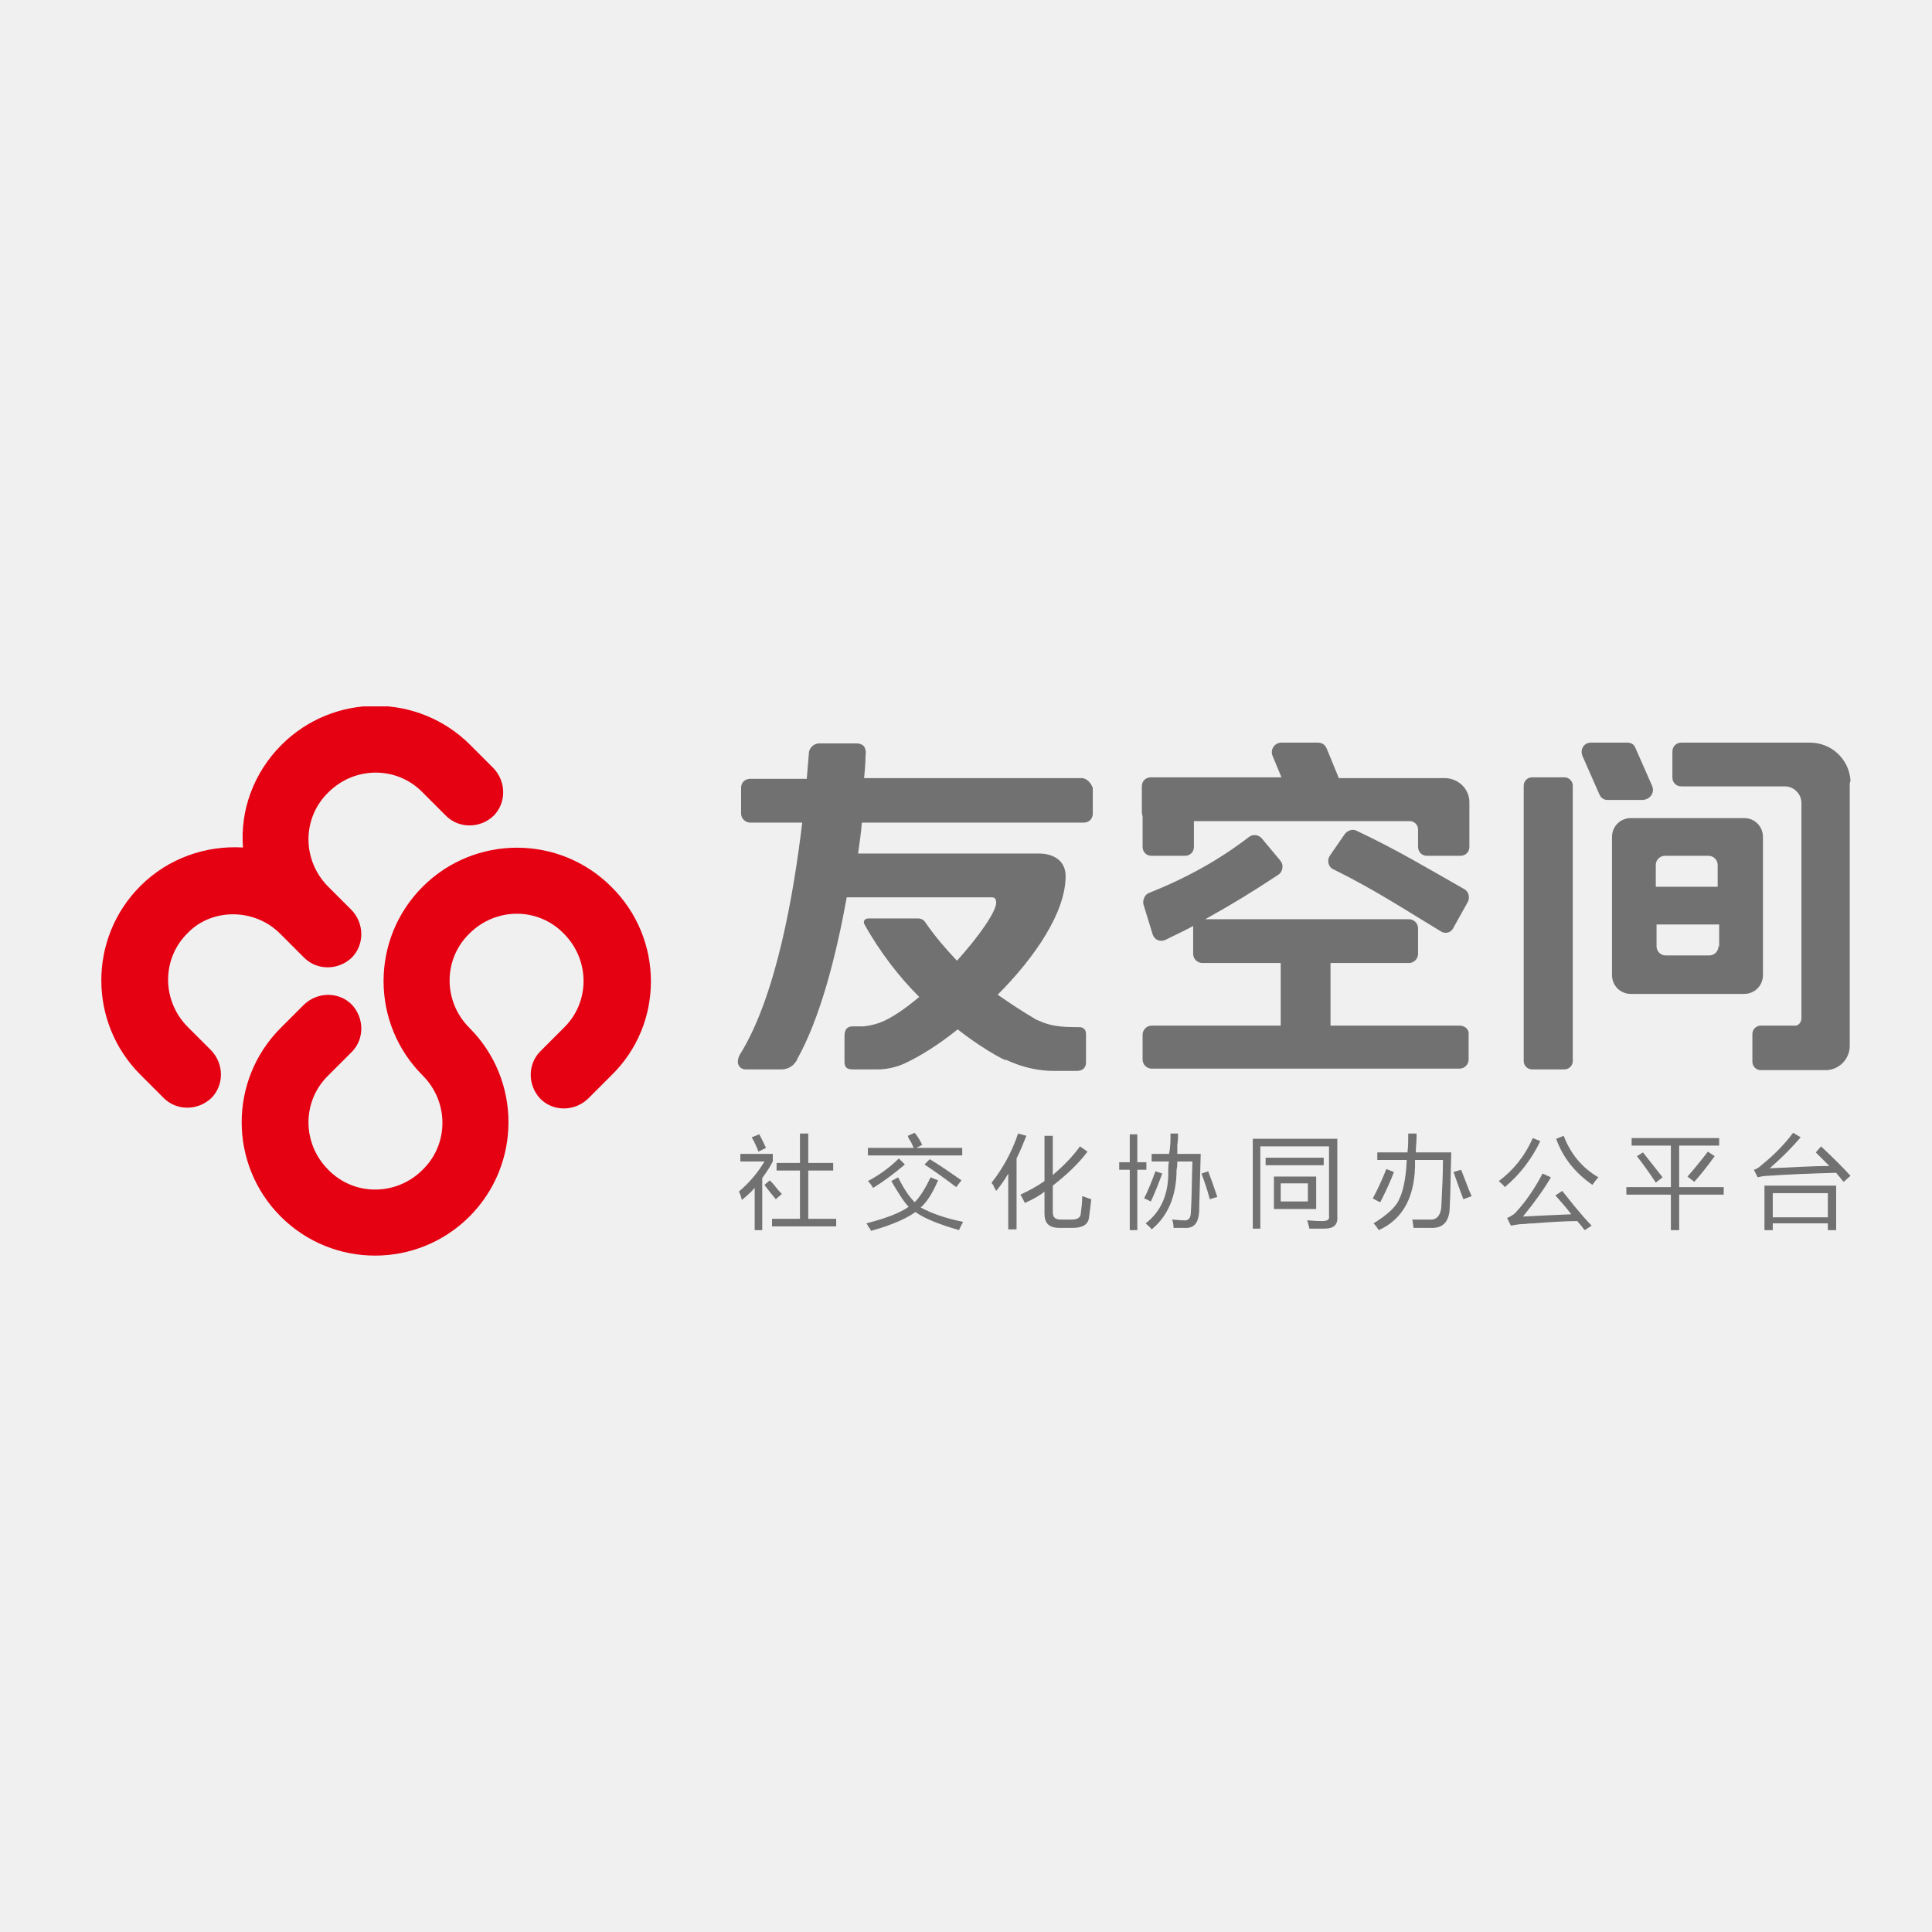
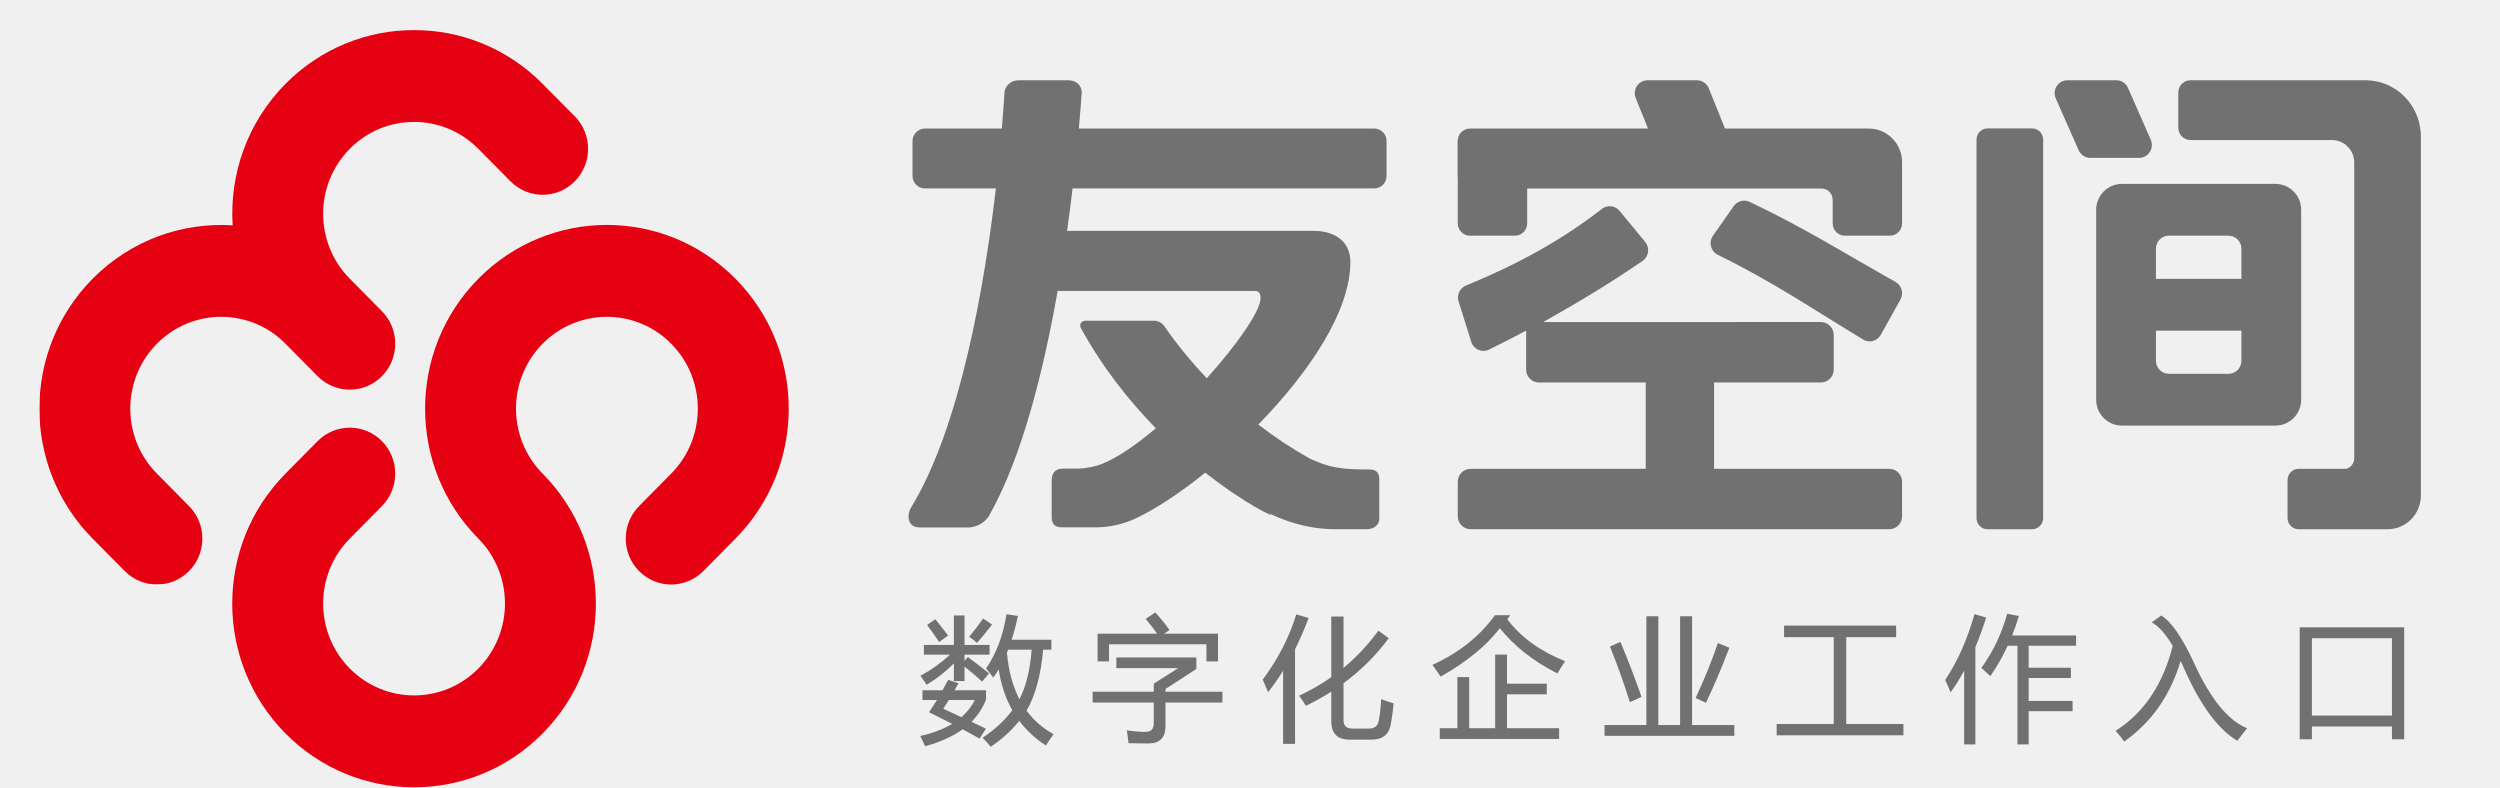
- <svg xmlns="http://www.w3.org/2000/svg" xmlns:xlink="http://www.w3.org/1999/xlink" version="1.1" id="Layer_1" x="0px" y="0px" viewBox="0 0 256 256" style="enable-background:new 0 0 256 256;" xml:space="preserve">
-   <style type="text/css">
- 	.st0{clip-path:url(#SVGID_2_);fill:#E50012;}
- 	.st1{clip-path:url(#SVGID_2_);fill:#727171;}
- </style>
-   <g>
-     <defs>
-       <rect id="SVGID_1_" x="13.2" y="93.6" width="232" height="73" />
-     </defs>
-     <clipPath id="SVGID_2_">
-       <use xlink:href="#SVGID_1_" style="overflow:visible;" />
-     </clipPath>
-     <path class="st0" d="M37.2,123.8c0,0,2.1,2.1,3.1,3.1c1.7,1.7,4.5,1.7,6.3,0c1.7-1.7,1.7-4.5,0-6.3c-1-1-3.1-3.1-3.1-3.1   c-3.5-3.5-3.5-9.1,0-12.5c3.5-3.5,9.1-3.5,12.5,0c0,0,2,2,3.1,3.1c1.7,1.7,4.5,1.7,6.3,0c1.7-1.7,1.7-4.5,0-6.3   c-1.2-1.2-3.1-3.1-3.1-3.1c-6.9-6.9-18.1-6.9-25,0c-3.7,3.7-5.5,8.7-5.1,13.6c-4.9-0.3-9.9,1.4-13.6,5.1c-6.9,6.9-6.9,18.1,0,25   c0,0,2.5,2.5,3.1,3.1c1.7,1.7,4.5,1.7,6.3,0c1.7-1.7,1.7-4.5,0-6.3c-0.6-0.6-3.1-3.1-3.1-3.1c-3.5-3.5-3.5-9.1,0-12.5   C28.1,120.3,33.8,120.3,37.2,123.8" />
-     <path class="st0" d="M81,117.5c-6.9-6.9-18.1-6.9-25,0c-6.9,6.9-6.9,18.1,0,25c3.5,3.5,3.5,9.1,0,12.5c-3.5,3.5-9.1,3.5-12.5,0   c-3.5-3.5-3.5-9.1,0-12.5c0,0,2.1-2.1,3.1-3.1c1.7-1.7,1.7-4.5,0-6.3c-1.7-1.7-4.5-1.7-6.3,0c-1,1-3.1,3.1-3.1,3.1   c-6.9,6.9-6.9,18.1,0,25c6.9,6.9,18.1,6.9,25,0c6.9-6.9,6.9-18.1,0-25c-3.5-3.5-3.5-9.1,0-12.5c3.5-3.5,9.1-3.5,12.5,0   c3.5,3.5,3.5,9.1,0,12.5c0,0-2.3,2.3-3.1,3.1c-1.7,1.7-1.7,4.5,0,6.3c1.7,1.7,4.5,1.7,6.3,0c0.8-0.8,3.1-3.1,3.1-3.1   C88,135.7,88,124.4,81,117.5" />
-     <path class="st1" d="M143.3,103.1h-28.8c0.2-2,0.2-3.1,0.2-3.1c0.1-0.5-0.1-0.9-0.2-1.1c-0.4-0.4-0.9-0.4-1-0.4h-4.9   c-0.9,0-1.3,0.7-1.4,1.1c0,0-0.1,1.3-0.3,3.6h-7.5c-0.7,0-1.2,0.5-1.2,1.2v3.4c0,0.7,0.6,1.2,1.2,1.2h6.9c-1.1,9.2-3.4,23-8.3,30.8   c-0.1,0.2-0.4,0.9-0.1,1.4c0.1,0.2,0.4,0.5,0.9,0.5h4.8h0c0.3,0,1.3-0.1,1.9-1.1l0.1-0.1c0,0,0,0,0-0.1c3.1-5.5,5.2-13.8,6.6-21.5   h19.1c0.3,0,0.7,0,0.7,0.7c0,1.2-2.3,4.5-5.2,7.7c-1.5-1.6-2.9-3.2-4.2-5.1c-0.3-0.5-0.9-0.5-0.9-0.5h-6.6c-0.6,0-0.7,0.4-0.6,0.7   c2.1,3.8,4.7,7.1,7.3,9.7c-1.8,1.5-3.6,2.8-5.2,3.4c-0.8,0.3-1.8,0.5-2.4,0.5H113c-0.9,0-1.1,0.6-1.1,1.3v3.4c0,0.8,0.4,1,1.1,1   h3.3c1.2,0,2.6-0.3,3.8-0.9c1.9-0.9,4.3-2.4,6.8-4.4c4.1,3.2,7.1,4.5,6.3,4c-0.4-0.3,2.5,1.5,6.4,1.5h3.1c0.6,0,1.2-0.3,1.2-1.1   v-3.8c0-0.7-0.5-0.9-0.9-0.9h-0.5c-3.1,0-4-0.5-5.2-1c-1.7-1-3.4-2.1-5.1-3.3c4.9-4.9,9-10.9,9-15.7c0-2.2-1.8-3-3.5-3h-24   c0.2-1.4,0.4-2.8,0.5-4.1h29.4c0.7,0,1.2-0.5,1.2-1.2v-3.4C144.5,103.6,143.9,103.1,143.3,103.1" />
-     <path class="st1" d="M193.4,135.9h-17.1v-8.3h10.4c0.7,0,1.2-0.6,1.2-1.2V123c0-0.7-0.6-1.2-1.2-1.2l-27,0c3.6-2,6.2-3.6,9.7-5.9   c0.6-0.4,0.7-1.3,0.3-1.8l-2.5-3c-0.4-0.5-1.2-0.6-1.7-0.2c-3.9,3-8.2,5.4-13.2,7.4c-0.6,0.2-0.9,0.9-0.8,1.5l1.2,3.9   c0.2,0.8,1,1.2,1.8,0.8c1.2-0.6,2.7-1.3,3.6-1.8v3.7c0,0.7,0.6,1.2,1.2,1.2h10.4v8.3h-17.1c-0.7,0-1.2,0.6-1.2,1.2v3.3   c0,0.7,0.6,1.2,1.2,1.2h40.8c0.7,0,1.2-0.6,1.2-1.2v-3.3C194.7,136.4,194.1,135.9,193.4,135.9" />
-     <path class="st1" d="M190.9,123.4c0.6,0.4,1.4,0.2,1.7-0.5l1.9-3.4c0.3-0.6,0.1-1.4-0.5-1.7c-4.6-2.6-8.7-5.1-14.2-7.7   c-0.5-0.3-1.2-0.1-1.6,0.4l-2,2.9c-0.4,0.6-0.2,1.5,0.5,1.8C182,117.8,186.1,120.5,190.9,123.4" />
-     <path class="st1" d="M158.2,112.2c0,0.7-0.5,1.2-1.2,1.2h-4.4c-0.7,0-1.2-0.5-1.2-1.2v-7.9c0-0.7,0.5-1.2,1.2-1.2h4.4   c0.7,0,1.2,0.5,1.2,1.2V112.2z" />
-     <path class="st1" d="M191.4,103.1H186h0h-8.6l-1.6-3.9c-0.2-0.5-0.6-0.8-1.2-0.8h-4.8c-0.9,0-1.5,0.9-1.2,1.7l1.2,2.9h-17.3   c-0.7,0-1.2,0.5-1.2,1.2v3.4c0,0.7,0.5,1.2,1.2,1.2h30.2h4.1c0.6,0,1.1,0.5,1.1,1.1v1.3v1c0,0.7,0.5,1.2,1.2,1.2h4.4   c0.7,0,1.2-0.5,1.2-1.2V108v-1v-0.7C194.7,104.5,193.2,103.1,191.4,103.1" />
-     <path class="st1" d="M227.7,117.5h-8.3v-2.9c0-0.7,0.6-1.2,1.2-1.2h5.8c0.7,0,1.2,0.6,1.2,1.2V117.5z M227.7,125.4   c0,0.7-0.6,1.2-1.2,1.2h-5.8c-0.7,0-1.2-0.6-1.2-1.2v-2.9h8.3V125.4z M213.6,129.2c0,1.4,1.1,2.5,2.5,2.5h15c1.4,0,2.5-1.1,2.5-2.5   v-18.3c0-1.4-1.1-2.5-2.5-2.5h-15c-1.4,0-2.5,1.1-2.5,2.5" />
-     <path class="st1" d="M218.9,104.1l-2.2-5c-0.2-0.5-0.6-0.7-1.1-0.7h-4.8c-0.9,0-1.5,0.9-1.1,1.8l2.2,5c0.2,0.5,0.6,0.8,1.1,0.8h4.7   C218.7,105.9,219.3,105,218.9,104.1" />
-     <path class="st1" d="M208.4,140.6c0,0.6-0.5,1.1-1.1,1.1H203c-0.6,0-1.1-0.5-1.1-1.1v-36.5c0-0.6,0.5-1.1,1.1-1.1h4.3   c0.6,0,1.1,0.5,1.1,1.1V140.6z" />
-     <path class="st1" d="M245.2,103.4c-0.2-2.8-2.5-5-5.4-5h-17c-0.7,0-1.2,0.5-1.2,1.2v3.4c0,0.7,0.5,1.2,1.2,1.2h10.5h3.2   c1.2,0,2.2,1,2.2,2.2v28.5c0,0.5-0.3,0.9-0.7,1h-4.7c-0.6,0-1.1,0.5-1.1,1.1v3.7c0,0.6,0.5,1.1,1.1,1.1h3.2h4.3h1.1   c1.8,0,3.2-1.5,3.2-3.2v-33.5v-1.1v0v-0.2C245.2,103.5,245.2,103.4,245.2,103.4" />
-     <path class="st1" d="M102.4,161.5h3.6v-6.4h-3.1v-1h3.1v-3.9h1.1v3.9h3.3v1h-3.3v6.4h3.7v1h-8.5V161.5z M101.3,157l0.7-0.6   c0.2,0.2,0.5,0.5,0.8,0.9c0.3,0.4,0.6,0.7,0.8,0.9l-0.8,0.7C102.3,158.3,101.8,157.7,101.3,157 M99.6,150.7l1-0.4   c0.3,0.5,0.6,1.2,0.9,1.8l-1,0.5C100.2,151.8,99.9,151.2,99.6,150.7 M98.1,153.8v-0.9h4.3v1c-0.4,0.8-0.9,1.5-1.4,2.2v6.9h-1v-5.6   c-0.5,0.6-1.1,1.1-1.7,1.6c-0.1-0.4-0.2-0.8-0.4-1.1c1.4-1.2,2.5-2.5,3.4-4H98.1z" />
-     <path class="st1" d="M123.2,153.6c1.5,0.9,2.9,1.9,4.2,2.8l-0.7,0.9c-1.3-1-2.7-2-4.2-3L123.2,153.6z M119.1,153.5l0.8,0.8   c-1.4,1.2-2.9,2.3-4.2,3.1c0,0-0.1-0.1-0.2-0.3c-0.2-0.3-0.4-0.5-0.5-0.6C116.5,155.7,117.9,154.7,119.1,153.5 M115,152.1h6.1   c-0.1-0.1-0.2-0.4-0.4-0.8c-0.2-0.3-0.4-0.6-0.4-0.8l0.9-0.4c0.5,0.6,0.8,1.2,1,1.6l-0.8,0.4h6.1v1H115V152.1z M127.6,161.9   c0,0.1-0.1,0.2-0.2,0.4c-0.1,0.3-0.3,0.5-0.3,0.7c-2.8-0.8-4.7-1.6-5.8-2.4c-1.1,0.8-3,1.7-5.9,2.5c0-0.1-0.1-0.3-0.3-0.5   c-0.1-0.2-0.2-0.4-0.3-0.5c2.7-0.7,4.5-1.4,5.6-2.2c-0.7-0.7-1.4-1.9-2.3-3.4l0.9-0.5c0.7,1.4,1.4,2.5,2.2,3.3   c0.7-0.7,1.4-1.8,2.1-3.3l1,0.4c-0.7,1.6-1.4,2.8-2.3,3.6C123.3,160.7,125.1,161.4,127.6,161.9" />
-     <path class="st1" d="M135.2,158.3c1.1-0.5,2.2-1.1,3.2-1.8v-6h1.1v5.2c1.4-1.2,2.6-2.4,3.6-3.8l1,0.7c-1.2,1.6-2.8,3.1-4.6,4.5v3.5   c0,0.7,0.3,1,1.1,1h1.4c0.7,0,1.1-0.2,1.2-0.7c0.1-0.8,0.2-1.6,0.2-2.4c0.4,0.1,0.8,0.3,1.2,0.4c-0.1,0.9-0.2,1.7-0.3,2.4   c-0.1,1-0.9,1.4-2.2,1.4h-1.7c-1.4,0-2-0.6-2-1.9v-2.9c-0.6,0.5-1.5,1-2.6,1.5C135.5,158.8,135.3,158.4,135.2,158.3 M131.4,156.7   c1.5-1.9,2.7-4.1,3.5-6.5l1.1,0.3c-0.4,1-0.8,2-1.3,3v9.4h-1.1v-7.4c-0.5,0.9-1.1,1.7-1.6,2.3c-0.1-0.2-0.3-0.5-0.4-0.8   C131.5,156.9,131.4,156.8,131.4,156.7" />
-     <path class="st1" d="M159.2,155.5l0.9-0.3c0.1,0.3,0.2,0.6,0.4,1.1c0.1,0.3,0.4,1.1,0.8,2.3l-1,0.3   C160,157.7,159.6,156.6,159.2,155.5 M155.1,150.2h1c0,0.4,0,0.9-0.1,1.5v1.2h3.1c-0.1,4.1-0.2,6.6-0.2,7.6c-0.1,1.6-0.7,2.3-2,2.2   h-1.4c0-0.5-0.1-0.9-0.2-1.1c0.4,0,0.9,0.1,1.5,0.1c0.7,0.1,1-0.3,1-1.2c0.1-1.2,0.1-3.4,0.2-6.6H156c0,0.4,0,0.7-0.1,1.1   c0,3.4-1.1,6.1-3.3,7.9c-0.2-0.3-0.5-0.5-0.8-0.8c2.1-1.6,3.1-4,3-7.1c0-0.3,0-0.7,0.1-1.1h-2.3v-1h2.3   C155.1,152,155.1,151.1,155.1,150.2 M153.1,155.2l0.9,0.3c-0.4,1.1-0.9,2.4-1.5,3.7c-0.3-0.1-0.5-0.3-0.9-0.4   C152.1,157.8,152.6,156.6,153.1,155.2 M149.7,150.3h1v3.7h1.2v1h-1.2v8h-1v-8h-1.4v-1h1.4V150.3z" />
-     <path class="st1" d="M169.7,159.2h3.6v-2.4h-3.6V159.2z M168.8,155.9h5.6v4.3h-5.6V155.9z M167.7,153.4h7.7v1h-7.7V153.4z    M167,162.8h-1v-11.9h11.2v10.3c0.1,1.1-0.5,1.6-1.7,1.6h-2c0-0.1-0.1-0.4-0.2-0.8c0-0.1-0.1-0.2-0.1-0.3c0.3,0,0.9,0.1,2,0.1   c0.7,0,1-0.2,0.9-0.7v-9.2H167V162.8z" />
-     <path class="st1" d="M192.6,155.3l1-0.3c0.5,1.2,0.9,2.4,1.4,3.5l-1.1,0.4C193.4,157.6,193,156.4,192.6,155.3 M186.6,150.2h1.1v0.4   c0,0.8-0.1,1.4-0.1,2.1h4.7c-0.1,3.3-0.1,5.6-0.2,7.1c0,2.1-0.9,3-2.6,2.9h-2.2c-0.1-0.7-0.1-1-0.2-1.1h1.1h1.2   c1,0.1,1.6-0.6,1.6-2.1c0.1-2,0.2-3.9,0.2-5.8h-3.7c0.1,4.7-1.5,7.8-4.8,9.3c-0.2-0.3-0.4-0.6-0.7-0.9c1.8-1.1,3-2.2,3.4-3.2   c0.5-1,0.9-2.7,1-5.2h-3.9v-1h4C186.6,151.8,186.6,151,186.6,150.2 M183.7,154.9l1,0.4c-0.4,1.1-1,2.4-1.8,4   c-0.3-0.1-0.6-0.3-1-0.5C182.5,157.7,183.1,156.4,183.7,154.9" />
-     <path class="st1" d="M206.2,150.9l1-0.4c0.9,2.4,2.5,4.3,4.6,5.5c-0.3,0.3-0.5,0.6-0.8,1C208.7,155.4,207.1,153.4,206.2,150.9    M207,157.8c0.4,0.5,0.9,1.1,1.6,2c1,1.2,1.7,2,2.3,2.6L210,163c-0.1-0.1-0.3-0.3-0.4-0.5c-0.3-0.3-0.5-0.6-0.6-0.7   c-1.3,0-3.3,0.1-5.8,0.3c-0.7,0-1.1,0.1-1.5,0.1c-0.4,0-0.9,0.1-1.5,0.2l-0.5-1c0.4-0.2,0.8-0.4,1.1-0.7c1.3-1.4,2.5-3.1,3.6-5.2   l1.1,0.5c-0.8,1.4-2,3.1-3.7,5.2c1.8-0.1,3.9-0.2,6.4-0.3c-0.6-0.8-1.3-1.6-2.1-2.5L207,157.8z M198.6,156.5c2-1.5,3.5-3.4,4.5-5.7   l1,0.4c-1.2,2.5-2.8,4.5-4.7,6.1C199.2,157,198.9,156.8,198.6,156.5" />
-     <path class="st1" d="M223.6,155.9c0.8-0.9,1.7-2,2.7-3.3l0.9,0.6c-1,1.4-1.9,2.5-2.7,3.4L223.6,155.9z M216.9,153.2l0.8-0.5   c0.7,0.9,1.6,2,2.6,3.3l-0.9,0.7C218.8,155.8,218,154.6,216.9,153.2 M216.2,150.8h11.6v1h-5.3v5.5h5.9v1h-5.9v4.7h-1.1v-4.7h-5.9   v-1h5.9v-5.5h-5.2V150.8z" />
-     <path class="st1" d="M234.9,161.3h7.3v-3.2h-7.3V161.3z M243.3,157.1v5.9h-1.1v-0.9h-7.3v0.9h-1.1v-5.9H243.3z M241.3,151.9   c1.7,1.6,3,2.9,3.9,3.9l-0.9,0.8c-0.1-0.1-0.3-0.3-0.5-0.6c-0.3-0.3-0.4-0.5-0.5-0.6c-3.3,0.1-6.3,0.2-9,0.4c-0.5,0-1,0.1-1.4,0.2   l-0.5-1c0.4-0.1,0.8-0.4,1.1-0.7c1.5-1.2,2.9-2.6,4.1-4.2l1,0.6c-1.2,1.4-2.6,2.8-4.1,4.1c2.9-0.1,5.5-0.3,7.9-0.3   c-0.1-0.1-0.3-0.3-0.6-0.6c-0.2-0.2-0.6-0.6-1.2-1.2L241.3,151.9z" />
+ <svg xmlns="http://www.w3.org/2000/svg" xmlns:xlink="http://www.w3.org/1999/xlink" width="127px" height="40px" viewBox="0 0 127 40" version="1.1">
+   <defs>
+     <polygon id="path-1" points="0.001 0.006 27.875 0.006 27.875 28.173 0.001 28.173" />
+     <polygon id="path-3" points="0.001 38.994 120.981 38.994 120.981 0.527 0.001 0.527" />
+   </defs>
+   <g id="new-logo" stroke="none" stroke-width="1" fill="none" fill-rule="evenodd">
+     <g id="Group" transform="translate(2, 1)">
+       <g id="Page-1">
+         <g id="Group-3" transform="translate(0, 0.520914)">
+           <mask id="mask-2" fill="white">
+             <use xlink:href="#path-1" />
+           </mask>
+           <g id="Clip-2" />
+           <path d="M12.503,15.939 L14.135,17.589 C15.038,18.501 16.499,18.501 17.402,17.589 C18.303,16.679 18.303,15.2 17.402,14.29 C16.861,13.742 15.769,12.639 15.769,12.639 C13.965,10.817 13.965,7.862 15.768,6.039 C17.572,4.217 20.496,4.217 22.3,6.039 C22.3,6.039 23.319,7.07 23.933,7.69 C24.835,8.601 26.297,8.601 27.199,7.69 C28.1,6.779 28.1,5.301 27.199,4.39 C26.585,3.77 25.565,2.74 25.565,2.74 C21.958,-0.905 16.11,-0.905 12.503,2.74 C10.551,4.712 9.657,7.346 9.818,9.926 C7.264,9.765 4.657,10.669 2.705,12.639 C-0.902,16.284 -0.902,22.195 2.705,25.84 C2.705,25.84 4.021,27.169 4.338,27.489 C5.24,28.401 6.702,28.401 7.604,27.489 C8.506,26.578 8.506,25.1 7.604,24.19 C7.288,23.87 5.972,22.539 5.972,22.539 C4.167,20.717 4.167,17.762 5.972,15.939 C7.775,14.117 10.7,14.117 12.503,15.939" id="Fill-1" fill="#E50012" mask="url(#mask-2)" />
+         </g>
+         <path d="M35.362,13.16 C31.755,9.515 25.908,9.515 22.3,13.16 C18.693,16.806 18.693,22.714 22.3,26.36 C24.103,28.183 24.103,31.137 22.3,32.961 C20.496,34.783 17.572,34.783 15.769,32.961 C13.965,31.137 13.965,28.183 15.769,26.36 L17.402,24.71 C18.302,23.798 18.302,22.321 17.402,21.409 C16.499,20.499 15.037,20.499 14.135,21.409 C13.62,21.932 12.503,23.061 12.503,23.061 C8.896,26.706 8.896,32.615 12.503,36.26 C16.11,39.905 21.958,39.905 25.565,36.26 C29.172,32.615 29.174,26.706 25.565,23.061 C23.762,21.237 23.762,18.283 25.565,16.461 C27.369,14.638 30.293,14.638 32.097,16.461 C33.9,18.283 33.9,21.237 32.096,23.061 C32.096,23.061 30.904,24.265 30.464,24.71 C29.563,25.622 29.563,27.099 30.464,28.01 C31.366,28.921 32.828,28.921 33.73,28.01 C34.168,27.566 35.362,26.36 35.362,26.36 C38.97,22.714 38.97,16.806 35.362,13.16" id="Fill-4" fill="#E50012" />
+         <path d="M67.813,5.529 L52.807,5.529 C52.9,4.491 52.937,3.874 52.937,3.874 C52.989,3.585 52.898,3.408 52.807,3.305 C52.624,3.083 52.336,3.079 52.304,3.079 L49.754,3.079 C49.261,3.079 49.064,3.451 49.031,3.65 C49.031,3.65 48.994,4.357 48.895,5.529 L44.986,5.529 C44.643,5.529 44.355,5.812 44.355,6.163 L44.355,7.94 C44.355,8.287 44.643,8.572 44.986,8.572 L48.59,8.572 C48.022,13.426 46.791,20.702 44.269,24.803 C44.191,24.933 44.072,25.286 44.23,25.553 C44.292,25.663 44.432,25.792 44.72,25.795 L47.216,25.795 L47.22,25.795 C47.375,25.789 47.901,25.724 48.232,25.22 L48.274,25.146 C48.281,25.133 48.29,25.121 48.29,25.114 C49.921,22.215 51.014,17.822 51.728,13.781 L61.673,13.781 C61.813,13.781 62.038,13.766 62.038,14.145 C62.038,14.787 60.859,16.491 59.305,18.214 C58.523,17.393 57.791,16.502 57.132,15.549 C56.95,15.292 56.654,15.292 56.654,15.292 L53.191,15.292 C52.871,15.292 52.84,15.509 52.904,15.657 C54.015,17.686 55.374,19.381 56.716,20.757 C55.763,21.563 54.825,22.215 54.026,22.549 C53.623,22.715 53.07,22.806 52.758,22.806 L52.008,22.806 C51.526,22.806 51.424,23.102 51.424,23.469 L51.424,25.242 C51.424,25.682 51.635,25.789 51.98,25.789 L53.706,25.789 C54.323,25.789 55.077,25.631 55.686,25.339 C56.693,24.867 57.942,24.048 59.227,23.011 C61.35,24.683 62.916,25.371 62.514,25.1 C62.316,24.968 63.813,25.885 65.829,25.885 L67.443,25.885 C67.738,25.885 68.068,25.713 68.068,25.331 L68.068,23.326 C68.068,22.95 67.826,22.849 67.574,22.849 L67.301,22.849 C65.663,22.849 65.196,22.565 64.565,22.312 C63.663,21.809 62.775,21.223 61.922,20.567 C64.467,17.961 66.599,14.839 66.599,12.311 C66.599,11.149 65.66,10.729 64.75,10.729 L52.208,10.729 C52.314,9.969 52.406,9.248 52.487,8.572 L67.813,8.572 C68.16,8.572 68.437,8.287 68.437,7.94 L68.437,6.163 C68.437,5.812 68.16,5.529 67.813,5.529" id="Fill-6" fill="#727171" />
+         <path d="M93.974,22.816 L85.076,22.816 L85.076,18.43 L90.502,18.43 C90.862,18.43 91.154,18.135 91.154,17.772 L91.154,16.017 C91.154,15.653 90.862,15.36 90.502,15.359 L76.396,15.36 C78.27,14.302 79.653,13.47 81.437,12.262 C81.758,12.044 81.825,11.592 81.577,11.292 L80.272,9.709 C80.047,9.435 79.651,9.398 79.372,9.615 C77.331,11.202 75.074,12.44 72.475,13.503 C72.174,13.626 72.004,13.954 72.083,14.273 L72.728,16.326 C72.829,16.733 73.274,16.942 73.647,16.758 C74.29,16.438 75.03,16.063 75.528,15.798 L75.528,17.772 C75.528,18.135 75.819,18.43 76.178,18.43 L81.604,18.43 L81.604,22.816 L72.706,22.816 C72.347,22.816 72.055,23.11 72.055,23.473 L72.055,25.228 C72.055,25.591 72.347,25.885 72.706,25.885 L93.974,25.885 C94.335,25.885 94.625,25.591 94.625,25.228 L94.625,23.473 C94.625,23.11 94.335,22.816 93.974,22.816" id="Fill-8" fill="#727171" />
+         <path d="M92.647,16.25 C92.961,16.44 93.364,16.331 93.545,16.009 L94.541,14.218 C94.718,13.9 94.608,13.496 94.292,13.32 C91.873,11.971 89.753,10.617 86.885,9.255 C86.598,9.12 86.255,9.211 86.073,9.47 L85.017,10.978 C84.784,11.309 84.905,11.77 85.269,11.948 C88.029,13.296 90.138,14.731 92.647,16.25" id="Fill-10" fill="#727171" />
+         <path d="M75.582,10.346 C75.582,10.692 75.304,10.973 74.961,10.973 L72.675,10.973 C72.333,10.973 72.055,10.692 72.055,10.346 L72.055,6.184 C72.055,5.838 72.333,5.557 72.675,5.557 L74.961,5.557 C75.304,5.557 75.582,5.838 75.582,6.184 L75.582,10.346 Z" id="Fill-12" fill="#727171" />
+         <path d="M92.933,5.531 L90.112,5.531 L90.11,5.531 L85.629,5.531 L84.81,3.494 C84.711,3.244 84.472,3.078 84.205,3.078 L81.698,3.078 C81.237,3.078 80.922,3.549 81.093,3.981 L81.721,5.531 L72.677,5.531 C72.332,5.531 72.055,5.812 72.055,6.158 L72.055,7.949 C72.055,8.295 72.332,8.576 72.677,8.576 L88.419,8.576 L90.534,8.576 C90.846,8.576 91.099,8.832 91.099,9.145 L91.099,9.834 L91.099,10.346 C91.099,10.692 91.377,10.973 91.719,10.973 L94.005,10.973 C94.348,10.973 94.626,10.692 94.626,10.346 L94.626,8.123 L94.626,7.61 L94.626,7.242 C94.626,6.297 93.868,5.531 92.933,5.531" id="Fill-14" fill="#727171" />
+         <path d="M104.486,19.304 C104.486,20.031 105.069,20.619 105.787,20.619 L113.599,20.619 C114.316,20.619 114.899,20.031 114.899,19.304 L114.899,9.658 C114.899,8.931 114.316,8.342 113.599,8.342 L105.787,8.342 C105.069,8.342 104.486,8.931 104.486,9.658 L104.486,19.304 Z M111.863,17.331 C111.863,17.694 111.571,17.988 111.211,17.988 L108.175,17.988 C107.814,17.988 107.523,17.694 107.523,17.331 L107.523,15.797 L111.863,15.797 L111.863,17.331 Z M111.863,13.166 L107.523,13.166 L107.523,11.631 C107.523,11.267 107.814,10.973 108.175,10.973 L111.211,10.973 C111.571,10.973 111.863,11.267 111.863,11.631 L111.863,13.166 Z" id="Fill-16" fill="#727171" />
+         <path d="M107.259,6.097 L106.102,3.466 C105.998,3.228 105.764,3.076 105.507,3.076 L103.028,3.076 C102.556,3.076 102.241,3.566 102.434,4.001 L103.591,6.622 C103.694,6.864 103.929,7.02 104.19,7.02 L106.665,7.02 C107.135,7.02 107.45,6.532 107.259,6.097" id="Fill-18" fill="#727171" />
+         <path d="M101.792,25.316 C101.792,25.631 101.539,25.886 101.228,25.886 L98.97,25.886 C98.659,25.886 98.406,25.631 98.406,25.316 L98.406,6.094 C98.406,5.778 98.659,5.522 98.97,5.522 L101.228,5.522 C101.539,5.522 101.792,5.778 101.792,6.094 L101.792,25.316 Z" id="Fill-20" fill="#727171" />
+         <path d="M120.968,5.692 C120.85,4.228 119.638,3.076 118.159,3.076 L109.278,3.076 C108.936,3.076 108.657,3.356 108.657,3.701 L108.657,5.488 C108.657,5.834 108.936,6.114 109.278,6.114 L114.773,6.114 L116.464,6.114 C117.088,6.114 117.593,6.625 117.595,7.254 L117.595,22.277 C117.595,22.528 117.432,22.739 117.208,22.815 L114.773,22.815 C114.46,22.815 114.207,23.07 114.207,23.386 L114.207,25.316 C114.207,25.63 114.46,25.886 114.773,25.886 L116.466,25.886 L118.722,25.886 L119.287,25.886 C120.221,25.886 120.98,25.12 120.98,24.175 L120.98,6.497 L120.98,5.927 L120.98,5.926 L120.98,5.808 C120.98,5.769 120.977,5.73 120.968,5.692" id="Fill-22" fill="#727171" />
+         <path d="M46.843,35.433 C46.536,35.288 46.225,35.144 45.919,35.004 C46.01,34.864 46.104,34.715 46.2,34.56 L47.521,34.56 C47.355,34.891 47.127,35.184 46.843,35.433 Z M48.084,36.014 L48.057,36.002 C47.803,35.885 47.571,35.776 47.349,35.67 C47.677,35.344 47.926,34.963 48.09,34.537 L48.092,34.066 L46.489,34.066 C46.552,33.958 46.615,33.848 46.678,33.737 L46.694,33.709 L46.166,33.538 L46.156,33.558 C46.066,33.729 45.974,33.9 45.879,34.066 L44.862,34.066 L44.862,34.56 L45.595,34.56 C45.47,34.765 45.341,34.965 45.211,35.154 L45.193,35.18 L45.22,35.193 C45.618,35.389 46.004,35.585 46.37,35.773 C45.936,36.035 45.402,36.24 44.782,36.381 L44.751,36.389 L44.765,36.419 C44.841,36.581 44.916,36.738 44.99,36.887 L44.999,36.907 L45.02,36.901 C45.772,36.693 46.405,36.407 46.902,36.05 C47.196,36.205 47.478,36.36 47.742,36.51 L47.763,36.522 L48.068,36.04 L48.084,36.014 Z" id="Fill-24" fill="#727171" />
+         <path d="M49.152,32.15 C49.174,32.104 49.195,32.055 49.216,32.004 L50.408,32.004 C50.329,33.038 50.121,33.884 49.787,34.518 C49.443,33.861 49.229,33.065 49.152,32.15 M50.15,35.101 C50.596,34.335 50.879,33.293 50.99,32.004 L51.409,32.004 L51.409,31.497 L49.393,31.497 C49.511,31.131 49.617,30.735 49.706,30.317 L49.713,30.29 L49.13,30.202 L49.126,30.228 C48.955,31.289 48.611,32.201 48.104,32.94 L48.092,32.957 L48.105,32.972 C48.237,33.127 48.347,33.27 48.435,33.398 L48.456,33.429 L48.478,33.398 C48.565,33.275 48.651,33.141 48.733,33 C48.851,33.779 49.083,34.479 49.425,35.08 C49.046,35.592 48.546,36.055 47.939,36.459 L47.912,36.477 L47.935,36.499 C48.088,36.649 48.214,36.79 48.31,36.918 L48.324,36.938 L48.345,36.924 C48.895,36.556 49.378,36.118 49.78,35.62 C50.135,36.096 50.582,36.512 51.111,36.858 L51.133,36.872 L51.147,36.849 C51.242,36.696 51.362,36.518 51.503,36.322 L51.52,36.298 L51.495,36.284 C50.955,35.978 50.502,35.58 50.15,35.101" id="Fill-26" fill="#727171" />
+         <path d="M47.612,31.643 L47.631,31.66 L47.648,31.641 C47.891,31.368 48.136,31.069 48.378,30.749 L48.394,30.727 L47.94,30.423 L47.925,30.444 C47.706,30.759 47.479,31.055 47.251,31.325 L47.232,31.347 L47.256,31.364 C47.391,31.461 47.511,31.555 47.612,31.643" id="Fill-28" fill="#727171" />
+         <path d="M45.693,31.591 L45.709,31.613 L46.163,31.287 L46.146,31.266 C45.934,30.985 45.727,30.719 45.53,30.476 L45.515,30.457 L45.095,30.747 L45.111,30.769 C45.303,31.024 45.499,31.301 45.693,31.591" id="Fill-30" fill="#727171" />
+         <path d="M45.058,33.765 L45.071,33.786 L45.092,33.774 C45.607,33.464 46.066,33.103 46.457,32.698 L46.457,33.597 L46.999,33.597 L46.999,32.862 C47.345,33.137 47.637,33.388 47.869,33.609 L47.889,33.628 L48.242,33.212 L48.221,33.195 C47.944,32.964 47.596,32.694 47.187,32.391 L47.168,32.377 L46.999,32.57 L46.999,32.258 L48.27,32.258 L48.27,31.764 L46.999,31.764 L46.999,30.265 L46.457,30.265 L46.457,31.764 L44.934,31.764 L44.934,32.258 L46.258,32.258 C45.811,32.672 45.315,33.029 44.782,33.319 L44.756,33.334 L44.774,33.358 C44.881,33.502 44.976,33.639 45.058,33.765" id="Fill-32" fill="#727171" />
+         <path d="M57.207,33.999 L58.764,32.99 L58.776,32.982 L58.776,32.4 L54.711,32.4 L54.711,32.941 L57.852,32.941 L56.623,33.722 L56.611,33.73 L56.611,34.14 L53.506,34.14 L53.506,34.687 L56.611,34.687 L56.611,35.731 C56.611,36.033 56.477,36.18 56.2,36.18 C55.933,36.18 55.623,36.155 55.277,36.107 L55.242,36.102 L55.248,36.137 C55.283,36.363 55.31,36.563 55.327,36.731 L55.329,36.754 L55.352,36.755 C55.78,36.764 56.111,36.768 56.34,36.768 C56.915,36.768 57.207,36.473 57.207,35.892 L57.207,34.687 L60.1,34.687 L60.1,34.14 L57.207,34.14 L57.207,33.999 Z" id="Fill-34" fill="#727171" />
+         <path d="M54.34,31.73 L59.286,31.73 L59.286,32.599 L59.875,32.599 L59.875,31.189 L57.143,31.189 L57.409,31.008 L57.394,30.986 C57.213,30.723 56.981,30.434 56.703,30.126 L56.688,30.11 L56.202,30.44 L56.22,30.462 C56.436,30.724 56.623,30.968 56.779,31.189 L53.758,31.189 L53.758,32.599 L54.34,32.599 L54.34,31.73 Z" id="Fill-36" fill="#727171" />
+         <path d="M64.479,30.395 L63.851,30.212 L63.843,30.237 C63.485,31.388 62.916,32.491 62.153,33.514 L62.143,33.527 L62.15,33.541 C62.241,33.735 62.326,33.93 62.401,34.122 L62.418,34.164 L62.446,34.129 C62.703,33.8 62.95,33.446 63.181,33.073 L63.181,36.788 L63.789,36.788 L63.789,31.98 C64.032,31.495 64.261,30.97 64.469,30.421 L64.479,30.395 Z" id="Fill-38" fill="#727171" />
+         <path d="M68.195,34.529 L68.161,34.516 L68.16,34.552 C68.142,34.946 68.102,35.298 68.041,35.6 C67.994,35.878 67.831,36.013 67.543,36.013 L66.703,36.013 C66.399,36.013 66.251,35.872 66.251,35.584 L66.251,33.707 C67.126,33.064 67.892,32.303 68.531,31.445 L68.547,31.423 L68.021,31.037 L68.006,31.059 C67.495,31.759 66.905,32.387 66.251,32.926 L66.251,30.319 L65.63,30.319 L65.63,33.399 C65.133,33.748 64.592,34.062 64.023,34.329 L63.994,34.342 L64.013,34.368 C64.131,34.532 64.238,34.689 64.33,34.836 L64.343,34.855 L64.363,34.845 C64.804,34.63 65.23,34.39 65.63,34.134 L65.63,35.651 C65.63,36.263 65.942,36.574 66.557,36.574 L67.676,36.574 C68.24,36.574 68.569,36.308 68.655,35.783 C68.712,35.472 68.759,35.124 68.794,34.75 L68.796,34.728 L68.775,34.722 C68.575,34.666 68.38,34.6 68.195,34.529" id="Fill-40" fill="#727171" />
+         <polygon id="Fill-42" fill="#727171" points="74.556 34.272 76.575 34.272 76.575 33.731 74.556 33.731 74.556 32.253 73.954 32.253 73.954 35.993 72.635 35.993 72.635 33.397 72.034 33.397 72.034 35.993 71.14 35.993 71.14 36.54 77.204 36.54 77.204 35.993 74.556 35.993" />
+         <path d="M74.569,30.459 L74.721,30.252 L73.94,30.252 L73.932,30.263 C73.188,31.307 72.133,32.148 70.798,32.763 L70.768,32.777 L70.788,32.803 C70.927,32.997 71.056,33.181 71.171,33.351 L71.184,33.371 L71.205,33.359 C72.496,32.632 73.501,31.81 74.192,30.916 C74.926,31.827 75.902,32.595 77.094,33.199 L77.115,33.21 L77.127,33.189 C77.271,32.952 77.393,32.759 77.491,32.615 L77.509,32.588 L77.479,32.576 C76.23,32.074 75.251,31.362 74.569,30.459" id="Fill-44" fill="#727171" />
+         <path d="M80.789,34.642 L80.798,34.67 L81.367,34.411 L81.389,34.401 L81.381,34.378 C81.042,33.412 80.688,32.49 80.328,31.633 L80.318,31.608 L79.787,31.843 L79.796,31.867 C80.16,32.772 80.495,33.705 80.789,34.642" id="Fill-46" fill="#727171" />
+         <path d="M84.671,34.679 C85.04,33.915 85.435,32.989 85.844,31.927 L85.853,31.903 L85.268,31.669 L85.258,31.695 C84.96,32.572 84.586,33.495 84.147,34.436 L84.136,34.459 L84.66,34.702 L84.671,34.679 Z" id="Fill-48" fill="#727171" />
+         <polygon id="Fill-50" fill="#727171" points="83.959 30.306 83.35 30.306 83.35 35.832 82.244 35.832 82.244 30.306 81.636 30.306 81.636 35.832 79.51 35.832 79.51 36.38 86.104 36.38 86.104 35.832 83.959 35.832" />
+         <polygon id="Fill-52" fill="#727171" points="91.789 31.368 94.324 31.368 94.324 30.781 88.631 30.781 88.631 31.368 91.154 31.368 91.154 35.779 88.254 35.779 88.254 36.353 94.695 36.353 94.695 35.779 91.789 35.779" />
+         <path d="M98.898,30.374 L98.304,30.199 L98.297,30.224 C97.937,31.491 97.442,32.603 96.824,33.529 L96.815,33.541 L96.822,33.555 C96.922,33.767 97.007,33.96 97.072,34.129 L97.09,34.173 L97.118,34.134 C97.349,33.812 97.572,33.454 97.779,33.069 L97.779,36.815 L98.348,36.815 L98.348,31.879 C98.539,31.42 98.721,30.922 98.889,30.4 L98.898,30.374 Z" id="Fill-54" fill="#727171" />
+         <path d="M100.552,30.319 L100.56,30.291 L99.965,30.181 L99.959,30.204 C99.683,31.195 99.248,32.107 98.665,32.912 L98.651,32.932 L98.669,32.948 C98.823,33.081 98.962,33.209 99.085,33.328 L99.107,33.35 L99.125,33.325 C99.452,32.852 99.744,32.34 99.99,31.803 L100.487,31.803 L100.487,36.815 L101.056,36.815 L101.056,35.129 L103.287,35.129 L103.287,34.608 L101.056,34.608 L101.056,33.443 L103.201,33.443 L103.201,32.921 L101.056,32.921 L101.056,31.803 L103.466,31.803 L103.466,31.282 L100.215,31.282 C100.339,30.971 100.453,30.647 100.552,30.319" id="Fill-56" fill="#727171" />
+         <path d="M109.447,32.656 C108.856,31.385 108.304,30.585 107.808,30.276 L107.793,30.267 L107.309,30.615 L107.344,30.636 C107.687,30.841 108.034,31.235 108.375,31.808 C107.882,33.76 106.913,35.208 105.496,36.11 L105.469,36.128 L105.491,36.151 C105.64,36.306 105.774,36.473 105.892,36.649 L105.907,36.672 L105.929,36.656 C107.302,35.686 108.26,34.313 108.776,32.573 C108.833,32.695 108.888,32.817 108.942,32.939 C109.762,34.8 110.667,36.038 111.634,36.617 L111.654,36.629 L112.153,35.994 L112.121,35.981 C111.165,35.584 110.265,34.465 109.447,32.656" id="Fill-58" fill="#727171" />
+         <mask id="mask-4" fill="white">
+           <use xlink:href="#path-3" />
+         </mask>
+         <g id="Clip-61" />
+         <path d="M115.445,35.351 L119.511,35.351 L119.511,31.422 L115.445,31.422 L115.445,35.351 Z M114.824,30.868 L114.824,36.554 L115.445,36.554 L115.445,35.905 L119.511,35.905 L119.511,36.554 L120.133,36.554 L120.133,30.868 L114.824,30.868 Z" id="Fill-60" fill="#727171" mask="url(#mask-4)" />
+       </g>
+     </g>
  </g>
</svg>
